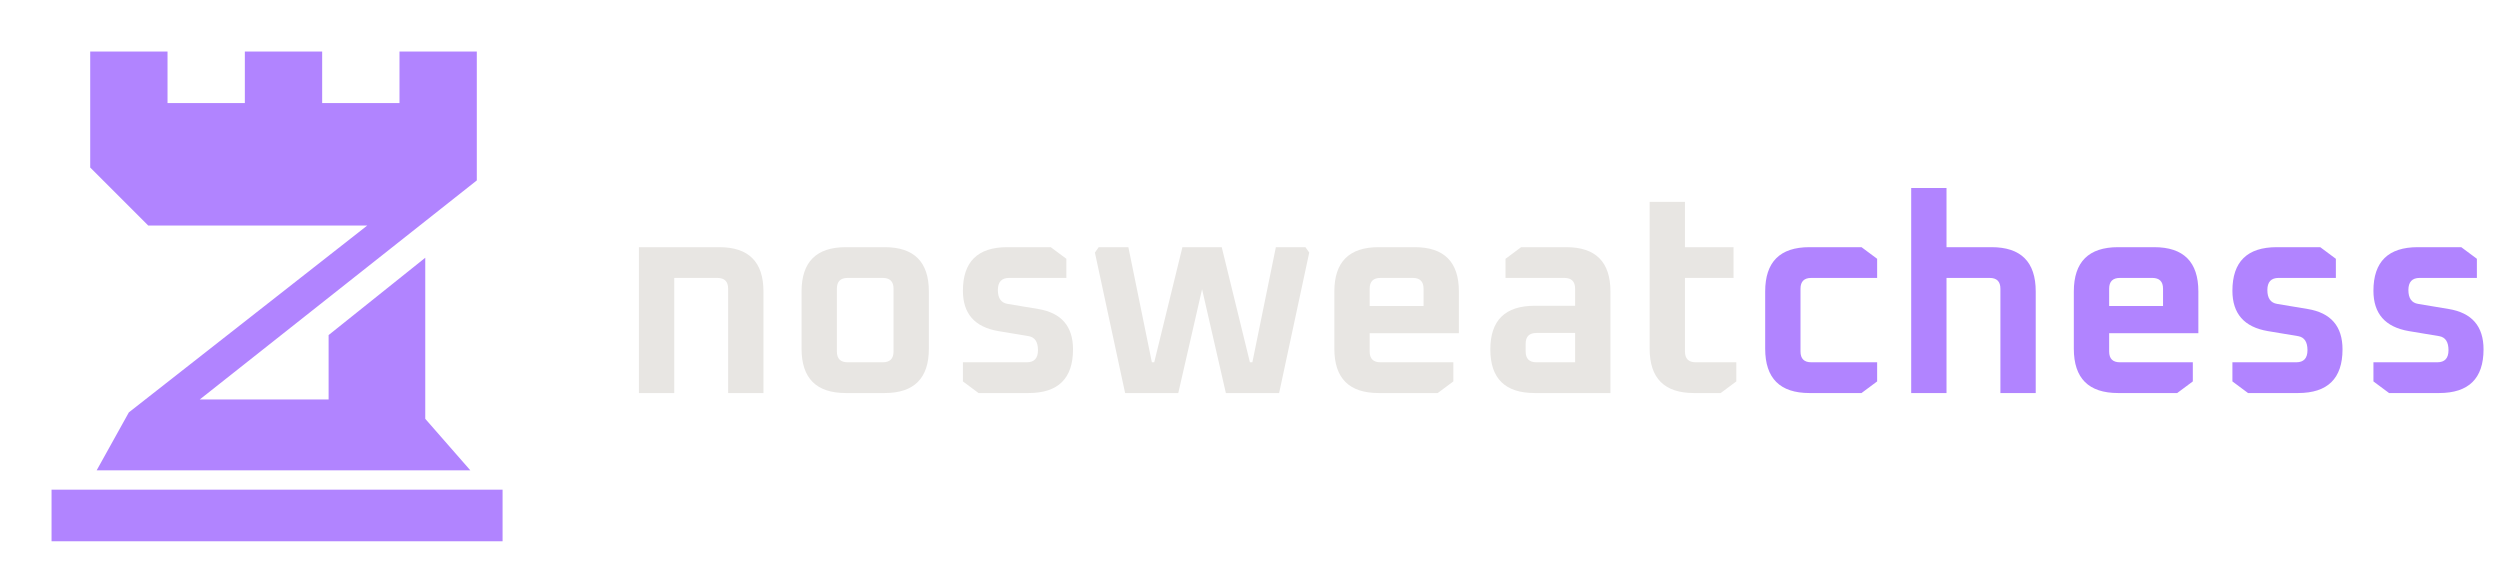
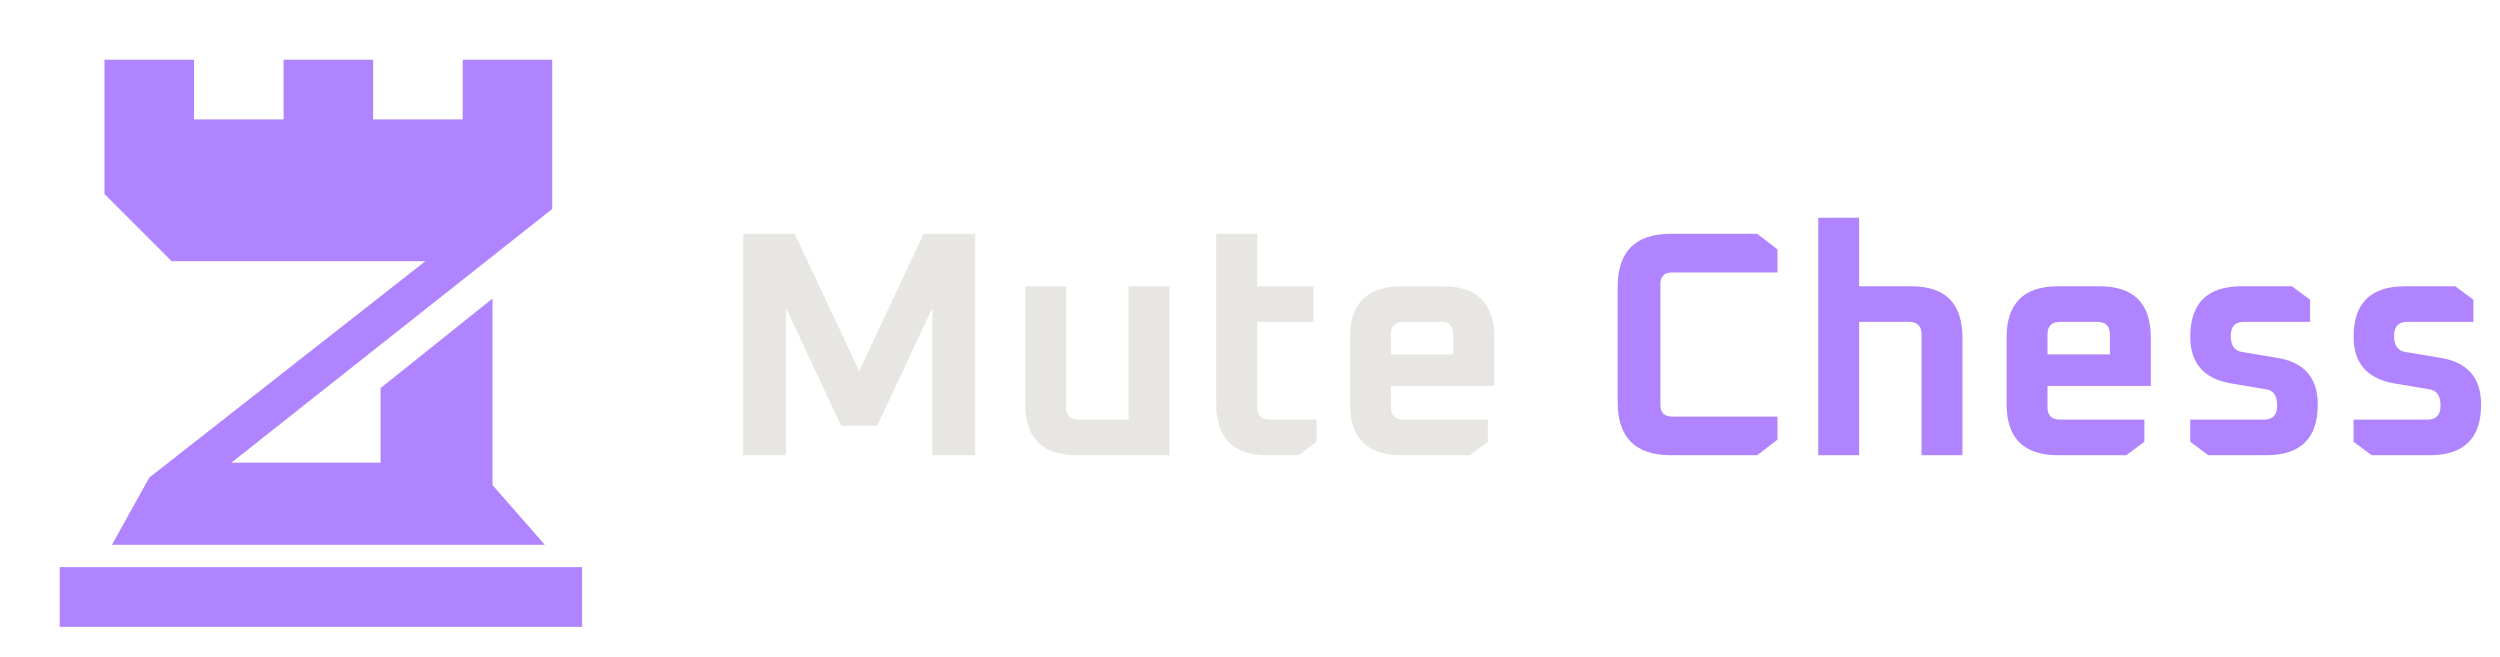
- <svg xmlns="http://www.w3.org/2000/svg" viewBox="0 0 388 88" role="img">
+ <svg xmlns="http://www.w3.org/2000/svg" viewBox="0 0 335 88" role="img">
  <path d="M14 8H26V16H38V8H50V16H62V8H74V28L31 62H51V52L66 40V65L73 73H15L20 64L57 35H23L14 26Z M8 76H78V84H8Z" fill="#b184ff" />
  <g transform="translate(96 61) scale(0.043 -0.043)">
-     <path transform="translate(0 0)" d="M73.504 0V526.496H363.41Q522.991 526.496 522.991 366.59V0H395.494V376.59Q395.494 415.494 356.59 415.494H201.002V0Z" fill="#e8e6e3" />
-     <path transform="translate(595 0)" d="M65.504 159.905V366.59Q65.504 526.496 225.41 526.496H365.41Q524.991 526.496 524.991 366.59V159.905Q524.991 0 365.41 0H225.41Q65.504 0 65.504 159.905ZM193.002 149.905Q193.002 111.002 231.905 111.002H358.59Q397.494 111.002 397.494 149.905V376.59Q397.494 415.494 358.59 415.494H231.905Q193.002 415.494 193.002 376.59Z" fill="#e8e6e3" />
-     <path transform="translate(1188 0)" d="M54.885 41.962V111.002H285.533Q325.817 111.002 325.817 154.696Q325.817 199.39 292.361 205.304L182.59 223.599Q54.885 245.275 54.885 369.152Q54.885 526.496 215.115 526.496H371.885L428.286 484.533V415.494H221.639Q181.031 415.494 181.031 371.8Q181.031 327.258 216.458 321.696L326.229 303.401Q452.286 282.725 452.286 157.667Q452.286 0 291.733 0H111.286Z" fill="#e8e6e3" />
-     <path transform="translate(1697 0)" d="M22.295 507.029 36.057 526.496H143.059L227.868 111.002H236.401L338.123 526.496H480.031L581.753 111.002H590.61L675.419 526.496H782.097L795.859 507.029L687.174 0H494.952L409.077 374.683L323.202 0H131.304Z" fill="#e8e6e3" />
-     <path transform="translate(2518 0)" d="M65.504 159.905V366.59Q65.504 526.496 225.41 526.496H355.41Q514.991 526.496 514.991 366.59V216.009H193.002V149.905Q193.002 111.002 231.905 111.002H494.991V41.962L438.59 0H225.41Q65.504 0 65.504 159.905ZM193.002 314.163H387.494V376.59Q387.494 415.494 348.59 415.494H231.905Q193.002 415.494 193.002 376.59Z" fill="#e8e6e3" />
-     <path transform="translate(3101 0)" d="M205.733 0Q45.504 0 45.504 157.496Q45.504 314.991 205.733 314.991H351.494V376.59Q351.494 415.494 312.59 415.494H100.295V484.533L156.696 526.496H319.41Q478.991 526.496 478.991 366.59V0ZM173.002 149.905Q173.002 111.002 211.905 111.002H351.494V216.837H211.905Q173.002 216.837 173.002 177.934Z" fill="#e8e6e3" />
-     <path transform="translate(3652 0)" d="M69.504 159.905V690H197.002V526.496H372.306V415.494H197.002V149.905Q197.002 111.002 235.905 111.002H382.306V41.962L325.905 0H229.41Q69.504 0 69.504 159.905Z" fill="#e8e6e3" />
-     <path transform="translate(4073 0)" d="M65.504 159.905V366.59Q65.504 526.496 225.41 526.496H413.209L469.61 484.533V415.494H231.905Q193.002 415.494 193.002 376.59V149.905Q193.002 111.002 231.905 111.002H469.61V41.962L413.209 0H225.41Q65.504 0 65.504 159.905Z" fill="#b184ff" />
-     <path transform="translate(4592 0)" d="M73.504 0V740H201.002V526.496H363.41Q522.991 526.496 522.991 366.59V0H395.494V376.59Q395.494 415.494 356.59 415.494H201.002V0Z" fill="#b184ff" />
-     <path transform="translate(5187 0)" d="M65.504 159.905V366.59Q65.504 526.496 225.41 526.496H355.41Q514.991 526.496 514.991 366.59V216.009H193.002V149.905Q193.002 111.002 231.905 111.002H494.991V41.962L438.59 0H225.41Q65.504 0 65.504 159.905ZM193.002 314.163H387.494V376.59Q387.494 415.494 348.59 415.494H231.905Q193.002 415.494 193.002 376.59Z" fill="#b184ff" />
-     <path transform="translate(5770 0)" d="M54.885 41.962V111.002H285.533Q325.817 111.002 325.817 154.696Q325.817 199.39 292.361 205.304L182.59 223.599Q54.885 245.275 54.885 369.152Q54.885 526.496 215.115 526.496H371.885L428.286 484.533V415.494H221.639Q181.031 415.494 181.031 371.8Q181.031 327.258 216.458 321.696L326.229 303.401Q452.286 282.725 452.286 157.667Q452.286 0 291.733 0H111.286Z" fill="#b184ff" />
-     <path transform="translate(6279 0)" d="M54.885 41.962V111.002H285.533Q325.817 111.002 325.817 154.696Q325.817 199.39 292.361 205.304L182.59 223.599Q54.885 245.275 54.885 369.152Q54.885 526.496 215.115 526.496H371.885L428.286 484.533V415.494H221.639Q181.031 415.494 181.031 371.8Q181.031 327.258 216.458 321.696L326.229 303.401Q452.286 282.725 452.286 157.667Q452.286 0 291.733 0H111.286Z" fill="#b184ff" />
+     <path transform="translate(0 0)" d="M83.504 0V690H244.059L444.991 262.193L645.599 690H806.154V0H672.952V459.1L501.068 91.8H388.59L216.707 459.1V0Z" fill="#e8e6e3" />
+     <path transform="translate(893 0)" d="M69.504 159.905V526.496H197.002V149.905Q197.002 111.002 235.905 111.002H391.494V526.496H518.991V0H229.41Q69.504 0 69.504 159.905Z" fill="#e8e6e3" />
+     <path transform="translate(1488 0)" d="M69.504 159.905V690H197.002V526.496H372.306V415.494H197.002V149.905Q197.002 111.002 235.905 111.002H382.306V41.962L325.905 0H229.41Q69.504 0 69.504 159.905Z" fill="#e8e6e3" />
+     <path transform="translate(1909 0)" d="M65.504 159.905V366.59Q65.504 526.496 225.41 526.496H355.41Q514.991 526.496 514.991 366.59V216.009H193.002V149.905Q193.002 111.002 231.905 111.002H494.991V41.962L438.59 0H225.41Q65.504 0 65.504 159.905ZM193.002 314.163H387.494V376.59Q387.494 415.494 348.59 415.494H231.905Q193.002 415.494 193.002 376.59Z" fill="#e8e6e3" />
+     <path transform="translate(2492 0)" d="" fill="#e8e6e3" />
+     <path transform="translate(2735 0)" d="M73.504 165.639V524.361Q73.504 690 239.143 690H508.504L571.61 641.333V569.588H243.61Q206.707 569.588 206.707 533.009V156.991Q206.707 120.412 243.61 120.412H571.61V48.667L508.504 0H239.143Q73.504 0 73.504 165.639Z" fill="#b184ff" />
+     <path transform="translate(3360 0)" d="M73.504 0V740H201.002V526.496H363.41Q522.991 526.496 522.991 366.59V0H395.494V376.59Q395.494 415.494 356.59 415.494H201.002V0Z" fill="#b184ff" />
+     <path transform="translate(3955 0)" d="M65.504 159.905V366.59Q65.504 526.496 225.41 526.496H355.41Q514.991 526.496 514.991 366.59V216.009H193.002V149.905Q193.002 111.002 231.905 111.002H494.991V41.962L438.59 0H225.41Q65.504 0 65.504 159.905ZM193.002 314.163H387.494V376.59Q387.494 415.494 348.59 415.494H231.905Q193.002 415.494 193.002 376.59Z" fill="#b184ff" />
+     <path transform="translate(4538 0)" d="M54.885 41.962V111.002H285.533Q325.817 111.002 325.817 154.696Q325.817 199.39 292.361 205.304L182.59 223.599Q54.885 245.275 54.885 369.152Q54.885 526.496 215.115 526.496H371.885L428.286 484.533V415.494H221.639Q181.031 415.494 181.031 371.8Q181.031 327.258 216.458 321.696L326.229 303.401Q452.286 282.725 452.286 157.667Q452.286 0 291.733 0H111.286Z" fill="#b184ff" />
+     <path transform="translate(5047 0)" d="M54.885 41.962V111.002H285.533Q325.817 111.002 325.817 154.696Q325.817 199.39 292.361 205.304L182.59 223.599Q54.885 245.275 54.885 369.152Q54.885 526.496 215.115 526.496H371.885L428.286 484.533V415.494H221.639Q181.031 415.494 181.031 371.8Q181.031 327.258 216.458 321.696L326.229 303.401Q452.286 282.725 452.286 157.667Q452.286 0 291.733 0H111.286Z" fill="#b184ff" />
  </g>
</svg>
